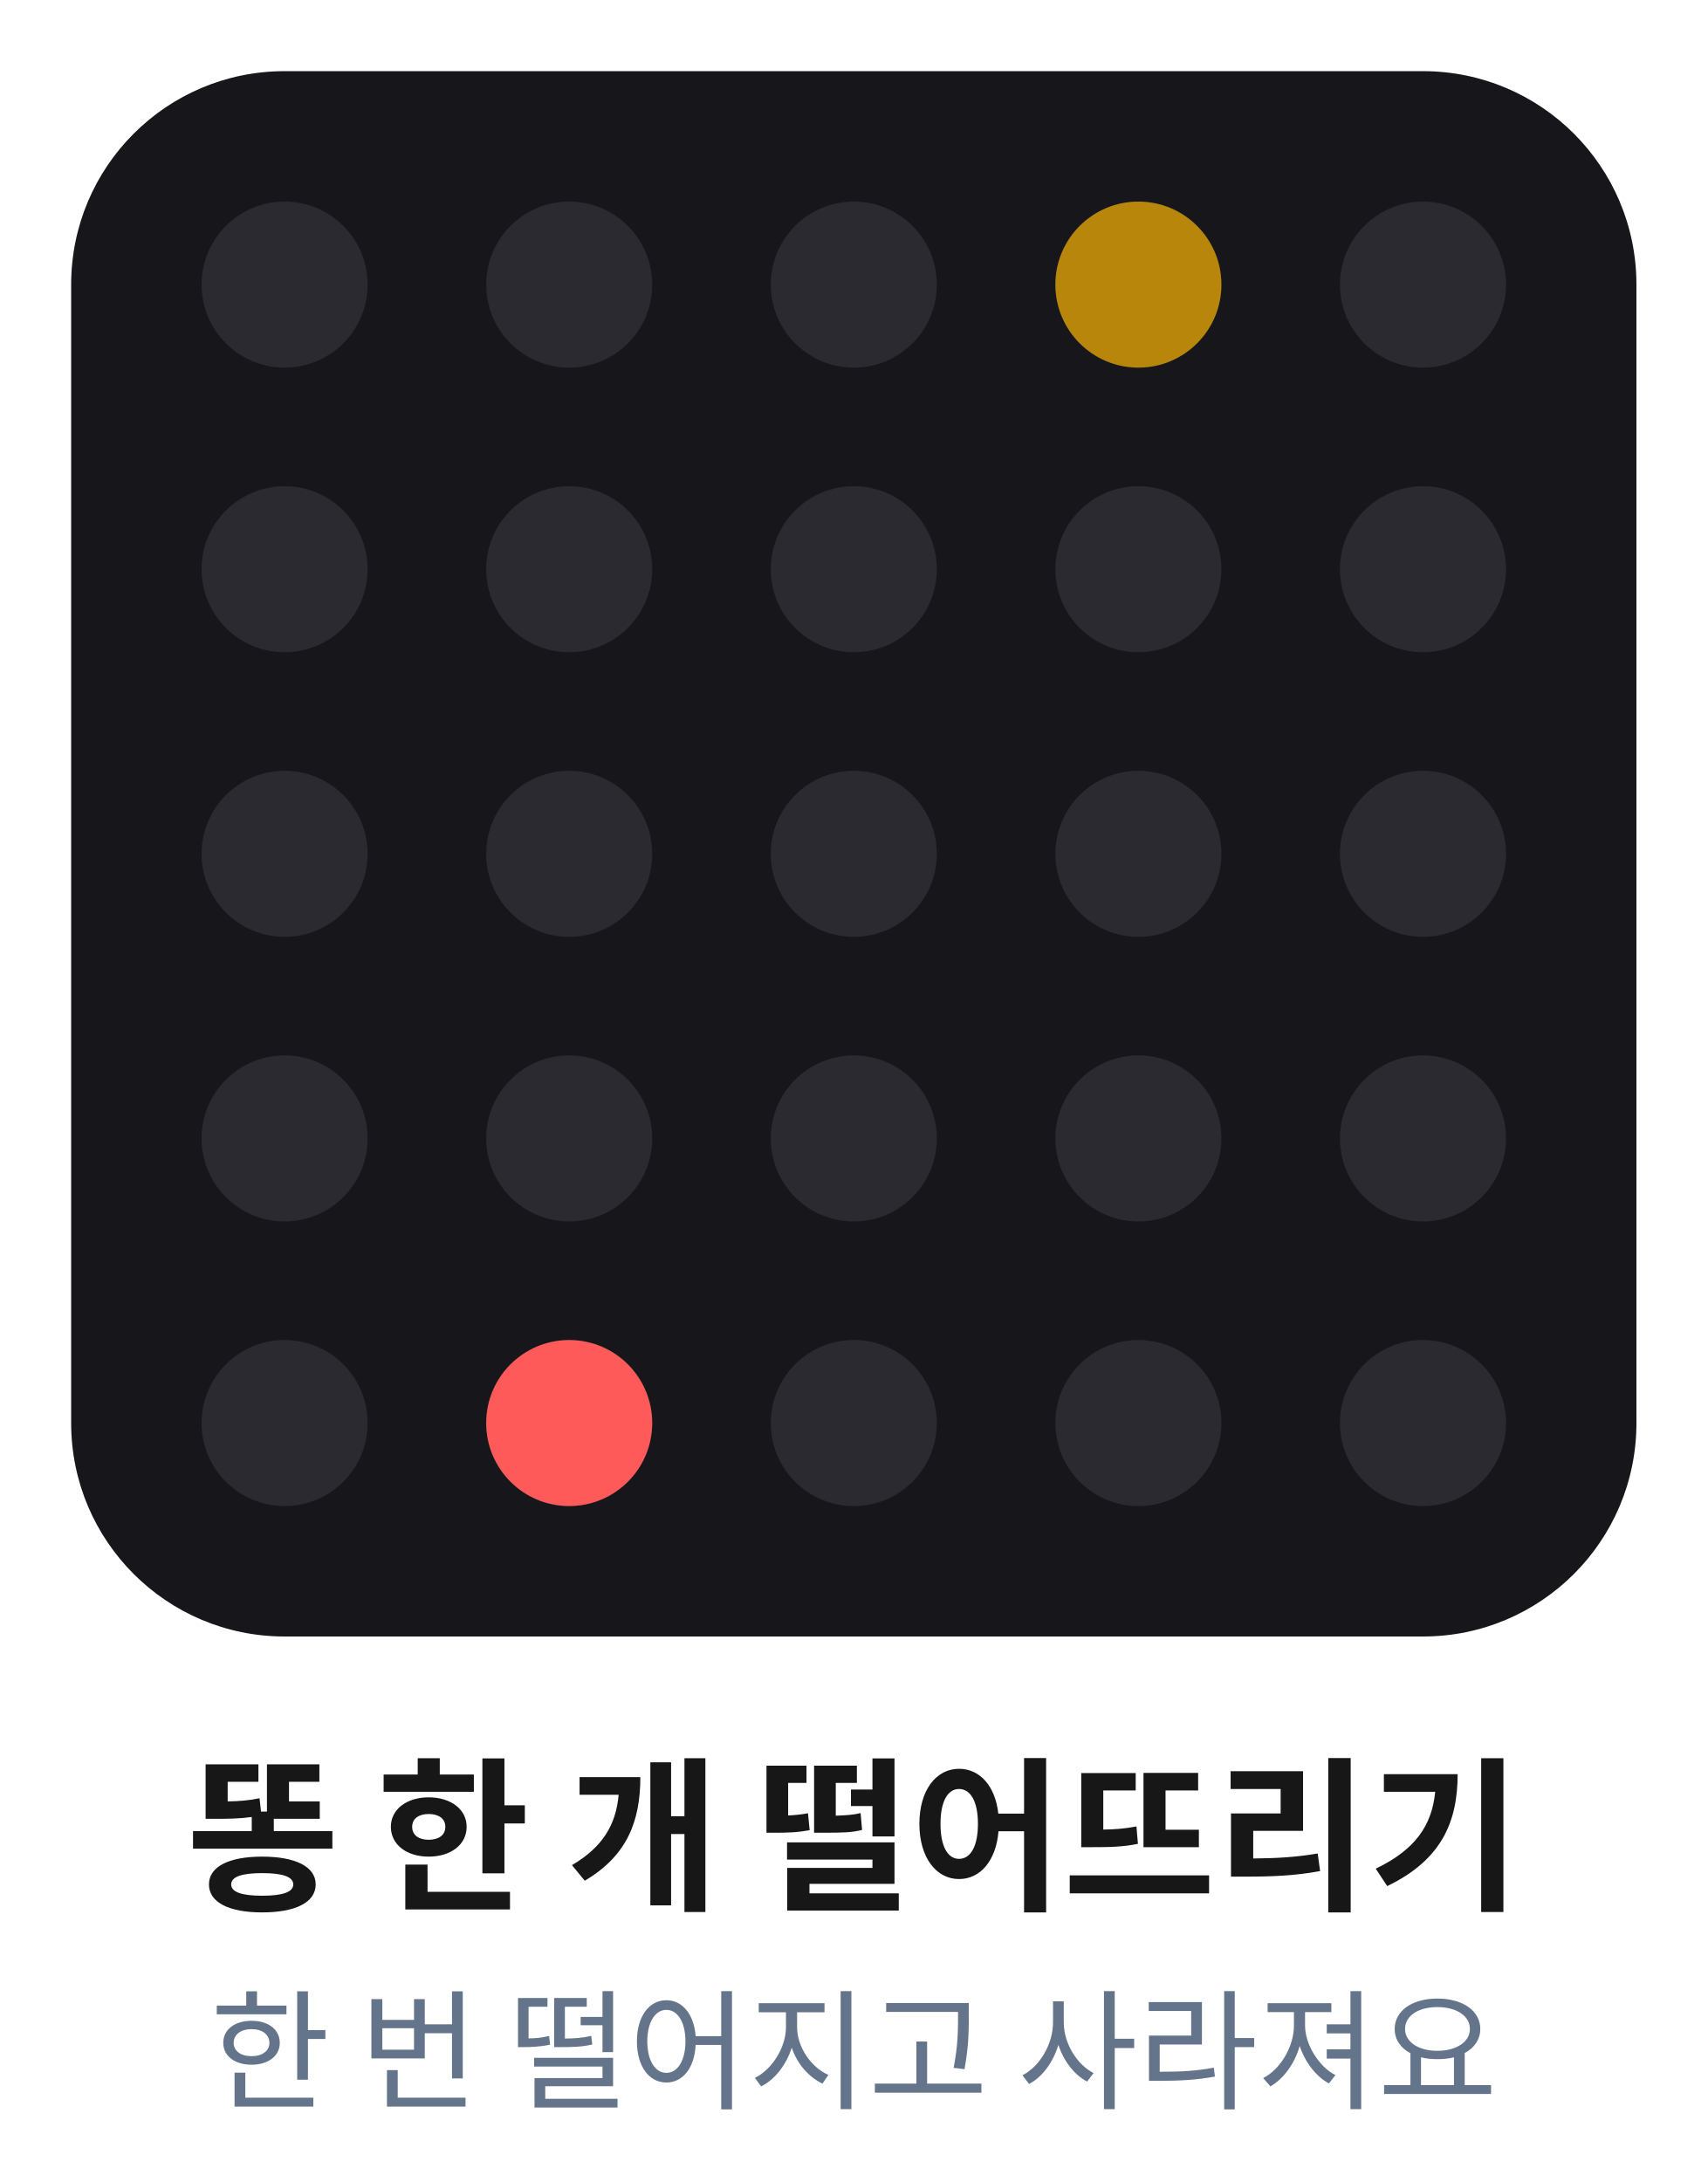
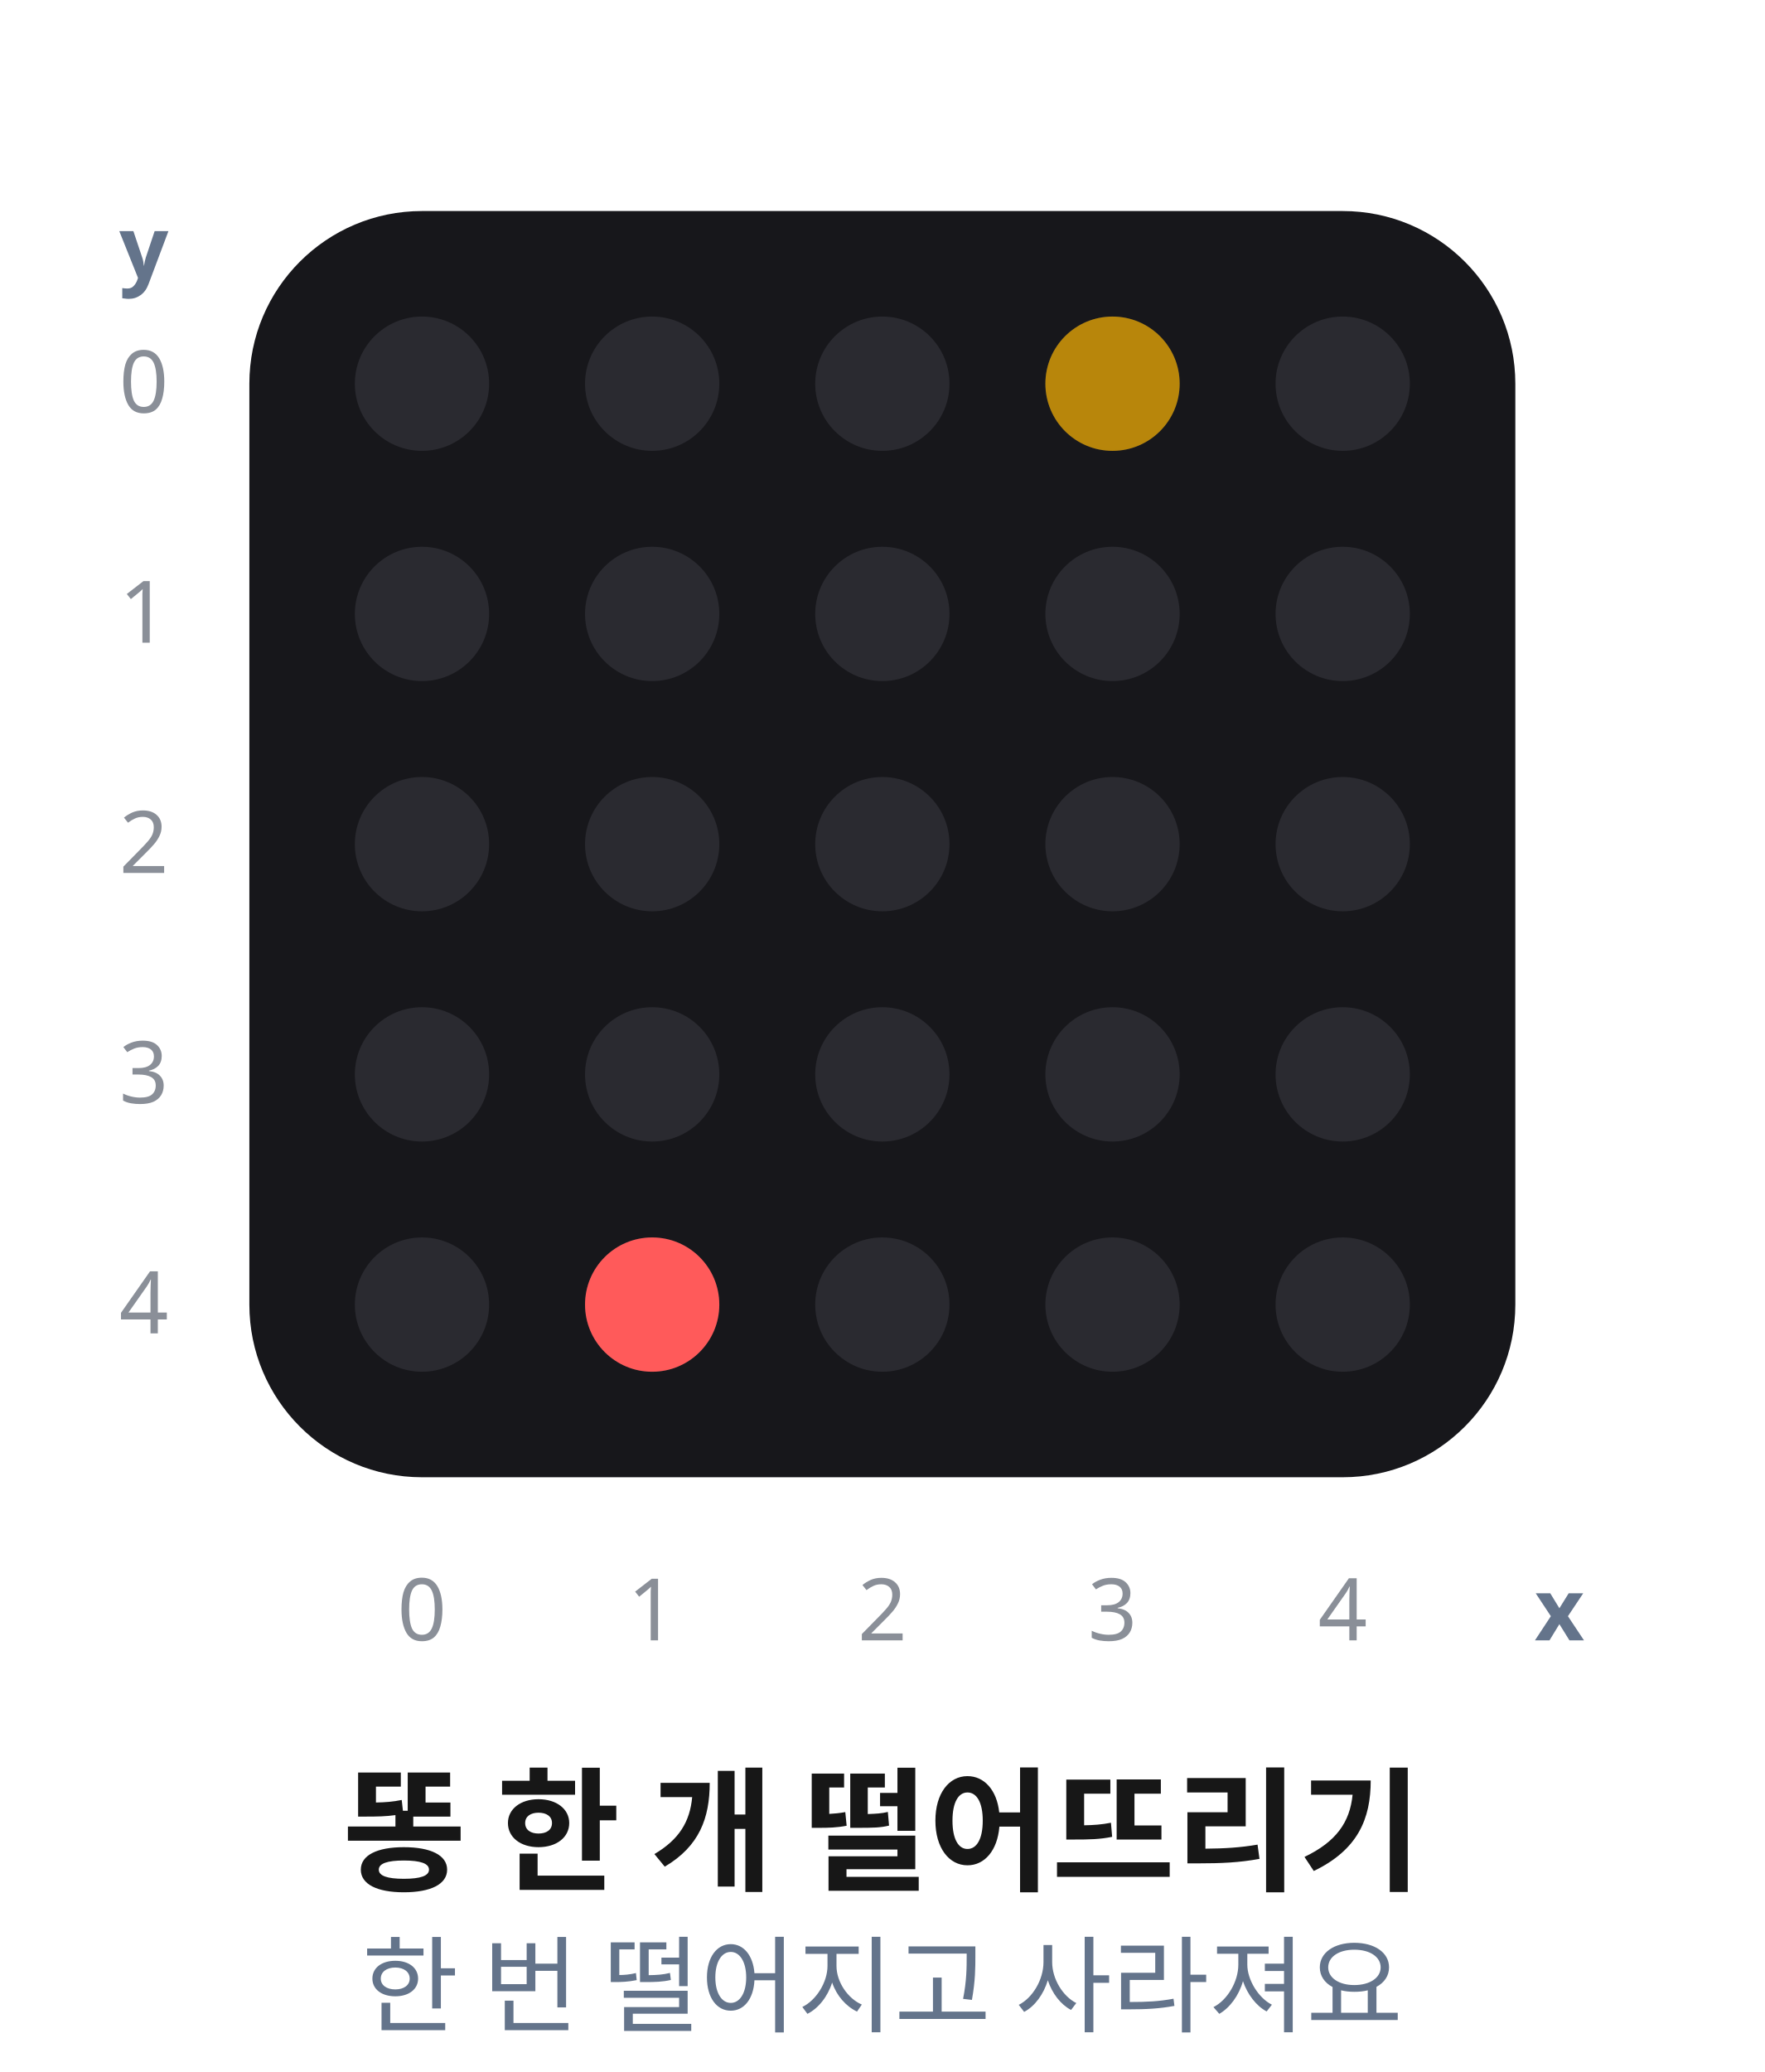
- <svg xmlns="http://www.w3.org/2000/svg" viewBox="0 0 144 184" font-family="'Noto Sans KR','Malgun Gothic','Apple SD Gothic Neo',sans-serif">
+ <svg xmlns="http://www.w3.org/2000/svg" viewBox="0 0 184 216" font-family="'Noto Sans KR','Malgun Gothic','Apple SD Gothic Neo',sans-serif">
  <style>
    .poop{animation:fall3 3.4s ease-in infinite}
-     @keyframes fall3{0%{transform:translateY(0);opacity:1}8%{transform:translateY(0);opacity:1}40%{transform:translateY(96px);opacity:1}50%{transform:translateY(120px);opacity:1}58%{transform:translateY(144px);opacity:0}100%{transform:translateY(144px);opacity:0}}
+     @keyframes fall3{0%{transform:translateY(0);opacity:1}8%{transform:translateY(0);opacity:1}40%{transform:translateY(96px);opacity:1}50%{transform:translateY(96px);opacity:1}60%{transform:translateY(120px);opacity:0}100%{transform:translateY(120px);opacity:0}}
+     .axis{fill:#8a8f98;font-size:9px}
+     .axlbl{fill:#64748b;font-size:9px;font-weight:700}
  </style>
-   <rect x="6" y="6" width="132" height="132" rx="18" fill="#17171b" />
+   <rect x="26" y="22" width="132" height="132" rx="18" fill="#17171b" />
  <g fill="#2a2a30">
-     <circle cx="24" cy="24" r="7" />
-     <circle cx="48" cy="24" r="7" />
-     <circle cx="72" cy="24" r="7" />
-     <circle cx="96" cy="24" r="7" />
-     <circle cx="120" cy="24" r="7" />
-     <circle cx="24" cy="48" r="7" />
-     <circle cx="48" cy="48" r="7" />
-     <circle cx="72" cy="48" r="7" />
-     <circle cx="96" cy="48" r="7" />
-     <circle cx="120" cy="48" r="7" />
-     <circle cx="24" cy="72" r="7" />
-     <circle cx="48" cy="72" r="7" />
-     <circle cx="72" cy="72" r="7" />
-     <circle cx="96" cy="72" r="7" />
-     <circle cx="120" cy="72" r="7" />
-     <circle cx="24" cy="96" r="7" />
-     <circle cx="48" cy="96" r="7" />
-     <circle cx="72" cy="96" r="7" />
-     <circle cx="96" cy="96" r="7" />
-     <circle cx="120" cy="96" r="7" />
-     <circle cx="24" cy="120" r="7" />
-     <circle cx="48" cy="120" r="7" />
-     <circle cx="72" cy="120" r="7" />
-     <circle cx="96" cy="120" r="7" />
-     <circle cx="120" cy="120" r="7" />
+     <circle cx="44" cy="40" r="7" />
+     <circle cx="68" cy="40" r="7" />
+     <circle cx="92" cy="40" r="7" />
+     <circle cx="116" cy="40" r="7" />
+     <circle cx="140" cy="40" r="7" />
+     <circle cx="44" cy="64" r="7" />
+     <circle cx="68" cy="64" r="7" />
+     <circle cx="92" cy="64" r="7" />
+     <circle cx="116" cy="64" r="7" />
+     <circle cx="140" cy="64" r="7" />
+     <circle cx="44" cy="88" r="7" />
+     <circle cx="68" cy="88" r="7" />
+     <circle cx="92" cy="88" r="7" />
+     <circle cx="116" cy="88" r="7" />
+     <circle cx="140" cy="88" r="7" />
+     <circle cx="44" cy="112" r="7" />
+     <circle cx="68" cy="112" r="7" />
+     <circle cx="92" cy="112" r="7" />
+     <circle cx="116" cy="112" r="7" />
+     <circle cx="140" cy="112" r="7" />
+     <circle cx="44" cy="136" r="7" />
+     <circle cx="68" cy="136" r="7" />
+     <circle cx="92" cy="136" r="7" />
+     <circle cx="116" cy="136" r="7" />
+     <circle cx="140" cy="136" r="7" />
  </g>
-   <circle cx="48" cy="120" r="7" fill="#ff5a5a" />
-   <circle class="poop" cx="96" cy="24" r="7" fill="#b8860b" />
-   <text x="72" y="160" text-anchor="middle" font-size="14" font-weight="700" fill="#171717">똥 한 개 떨어뜨리기</text>
-   <text x="72" y="177" text-anchor="middle" font-size="11" fill="#64748b">한 번 떨어지고 사라져요</text>
+   <g class="axis" text-anchor="middle">
+     <text x="15" y="43">0</text>
+     <text x="15" y="67">1</text>
+     <text x="15" y="91">2</text>
+     <text x="15" y="115">3</text>
+     <text x="15" y="139">4</text>
+     <text x="44" y="171">0</text>
+     <text x="68" y="171">1</text>
+     <text x="92" y="171">2</text>
+     <text x="116" y="171">3</text>
+     <text x="140" y="171">4</text>
+   </g>
+   <text class="axlbl" x="15" y="29" text-anchor="middle">y</text>
+   <text class="axlbl" x="160" y="171">x</text>
+   <circle cx="68" cy="136" r="7" fill="#ff5a5a" />
+   <circle class="poop" cx="116" cy="40" r="7" fill="#b8860b" />
+   <text x="92" y="196" text-anchor="middle" font-size="14" font-weight="700" fill="#171717">똥 한 개 떨어뜨리기</text>
+   <text x="92" y="211" text-anchor="middle" font-size="11" fill="#64748b">한 번 떨어지고 사라져요</text>
</svg>
